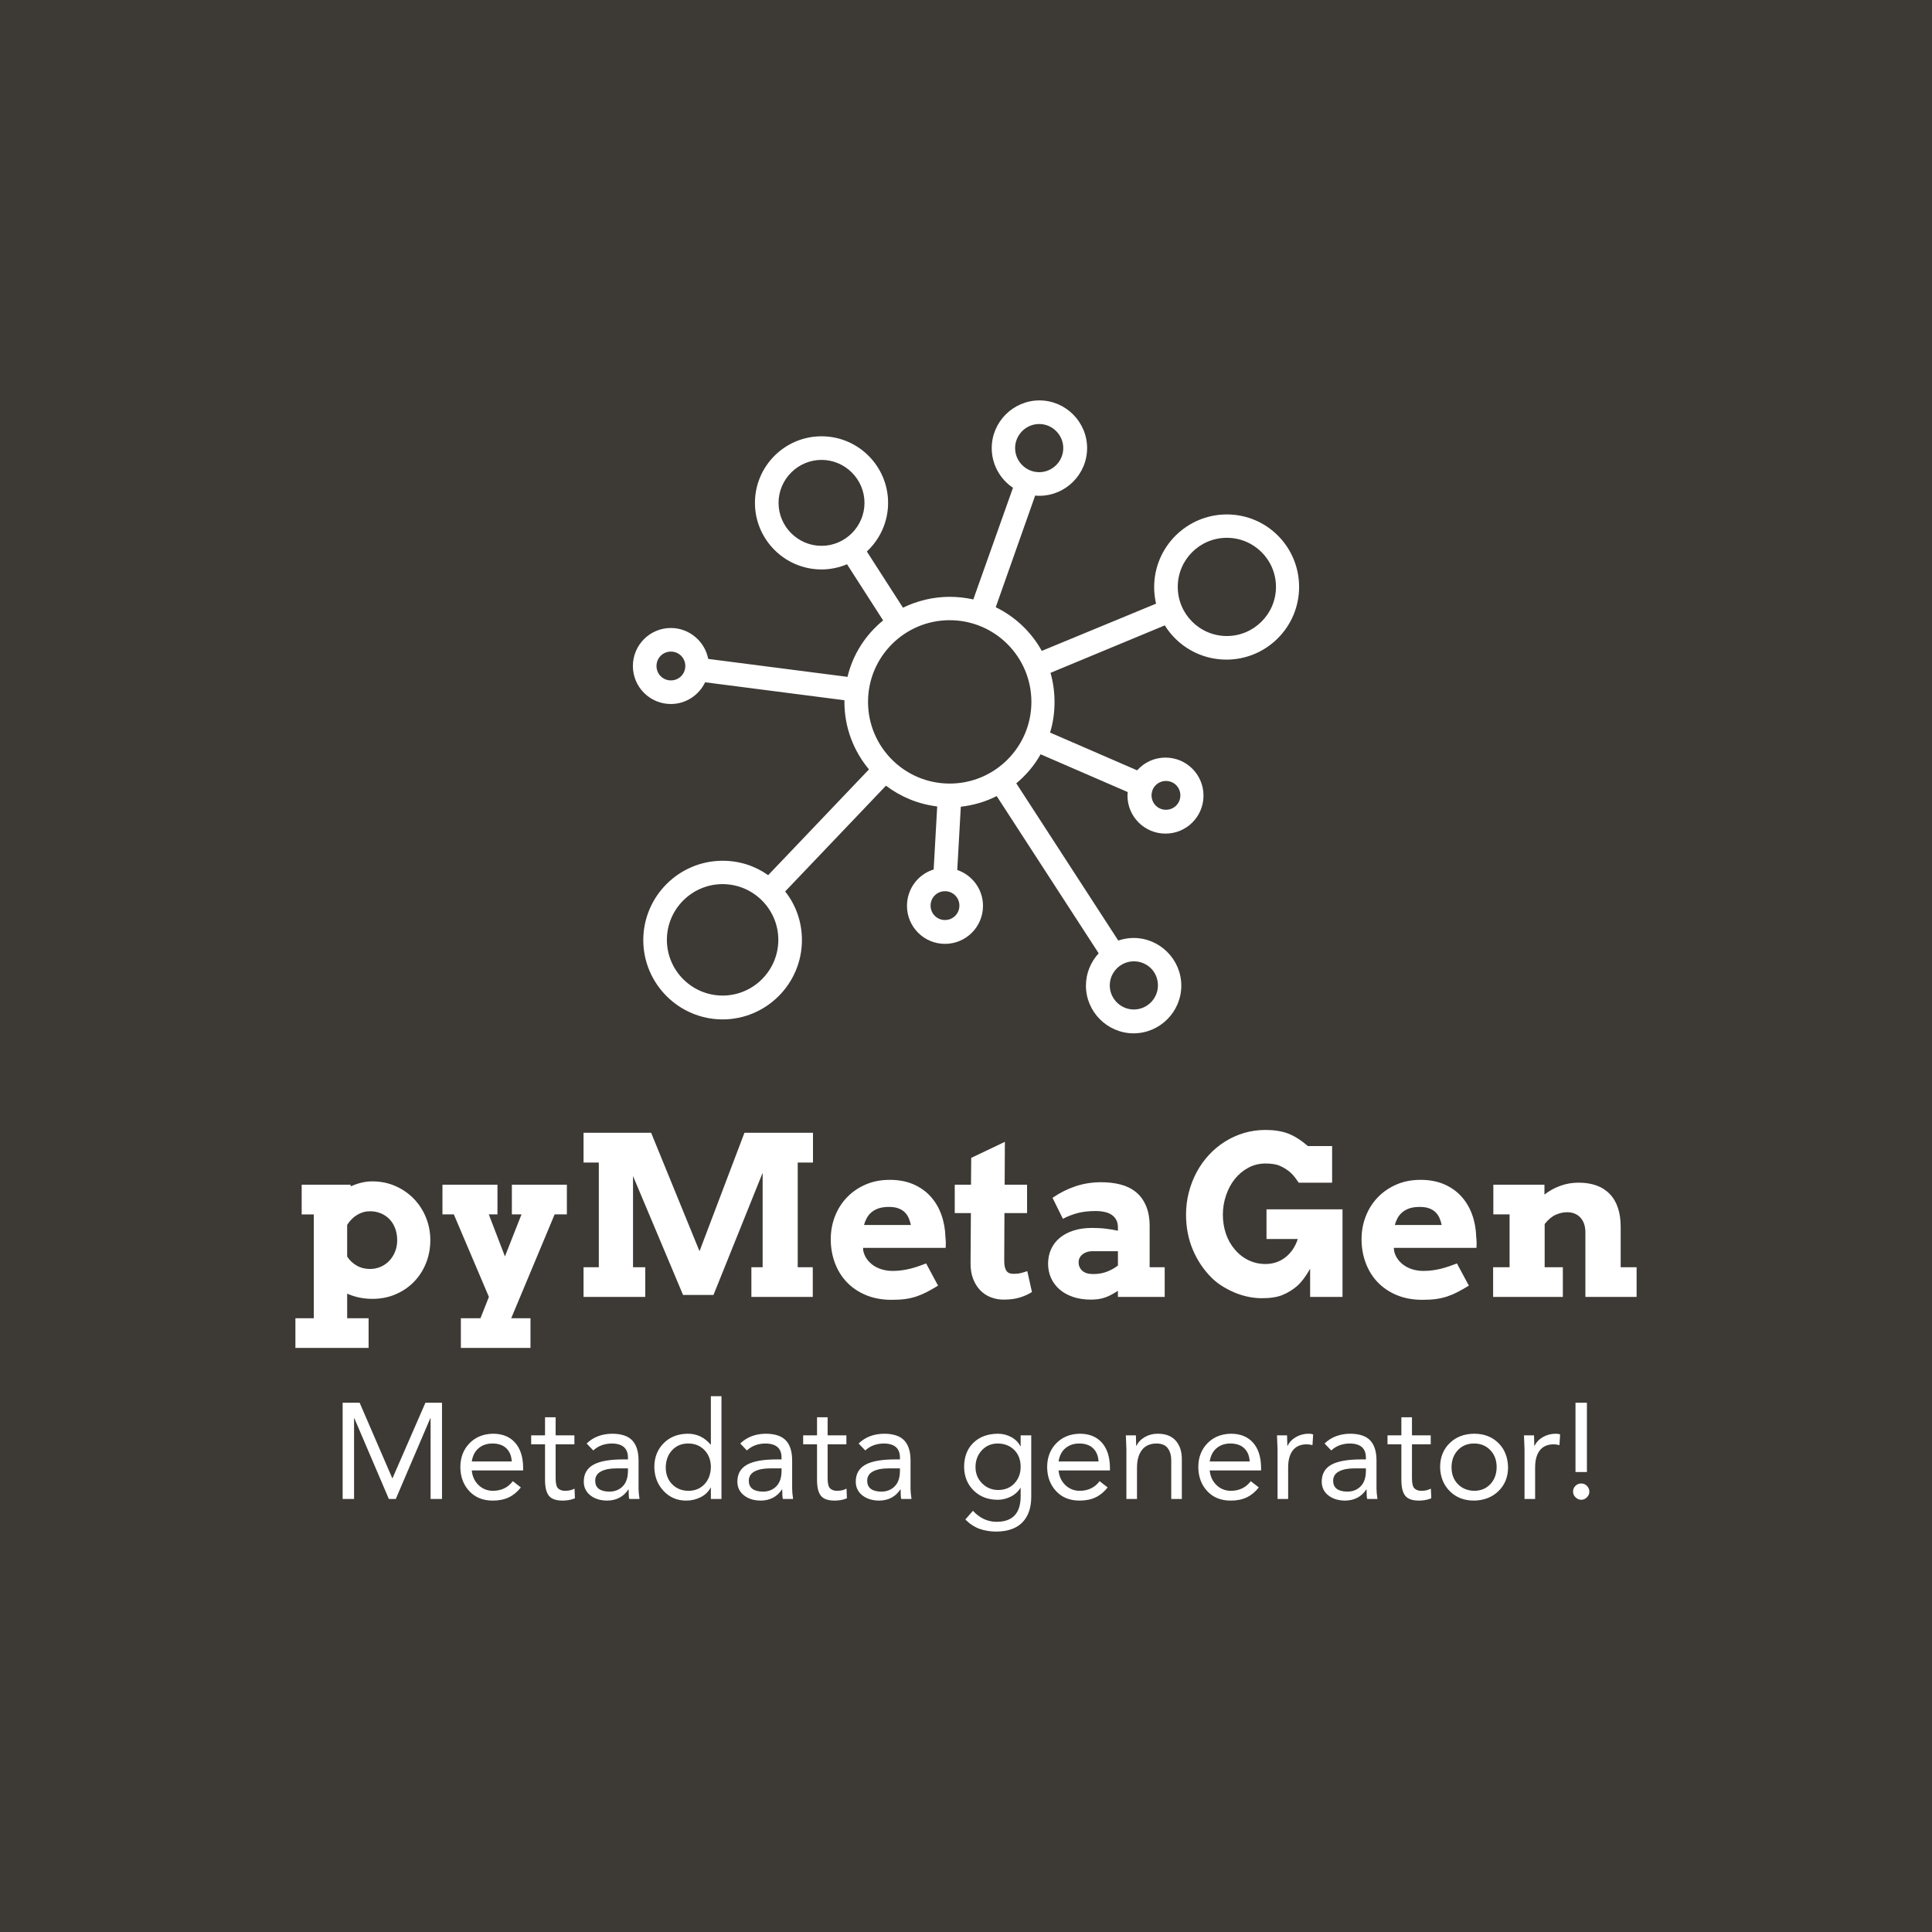
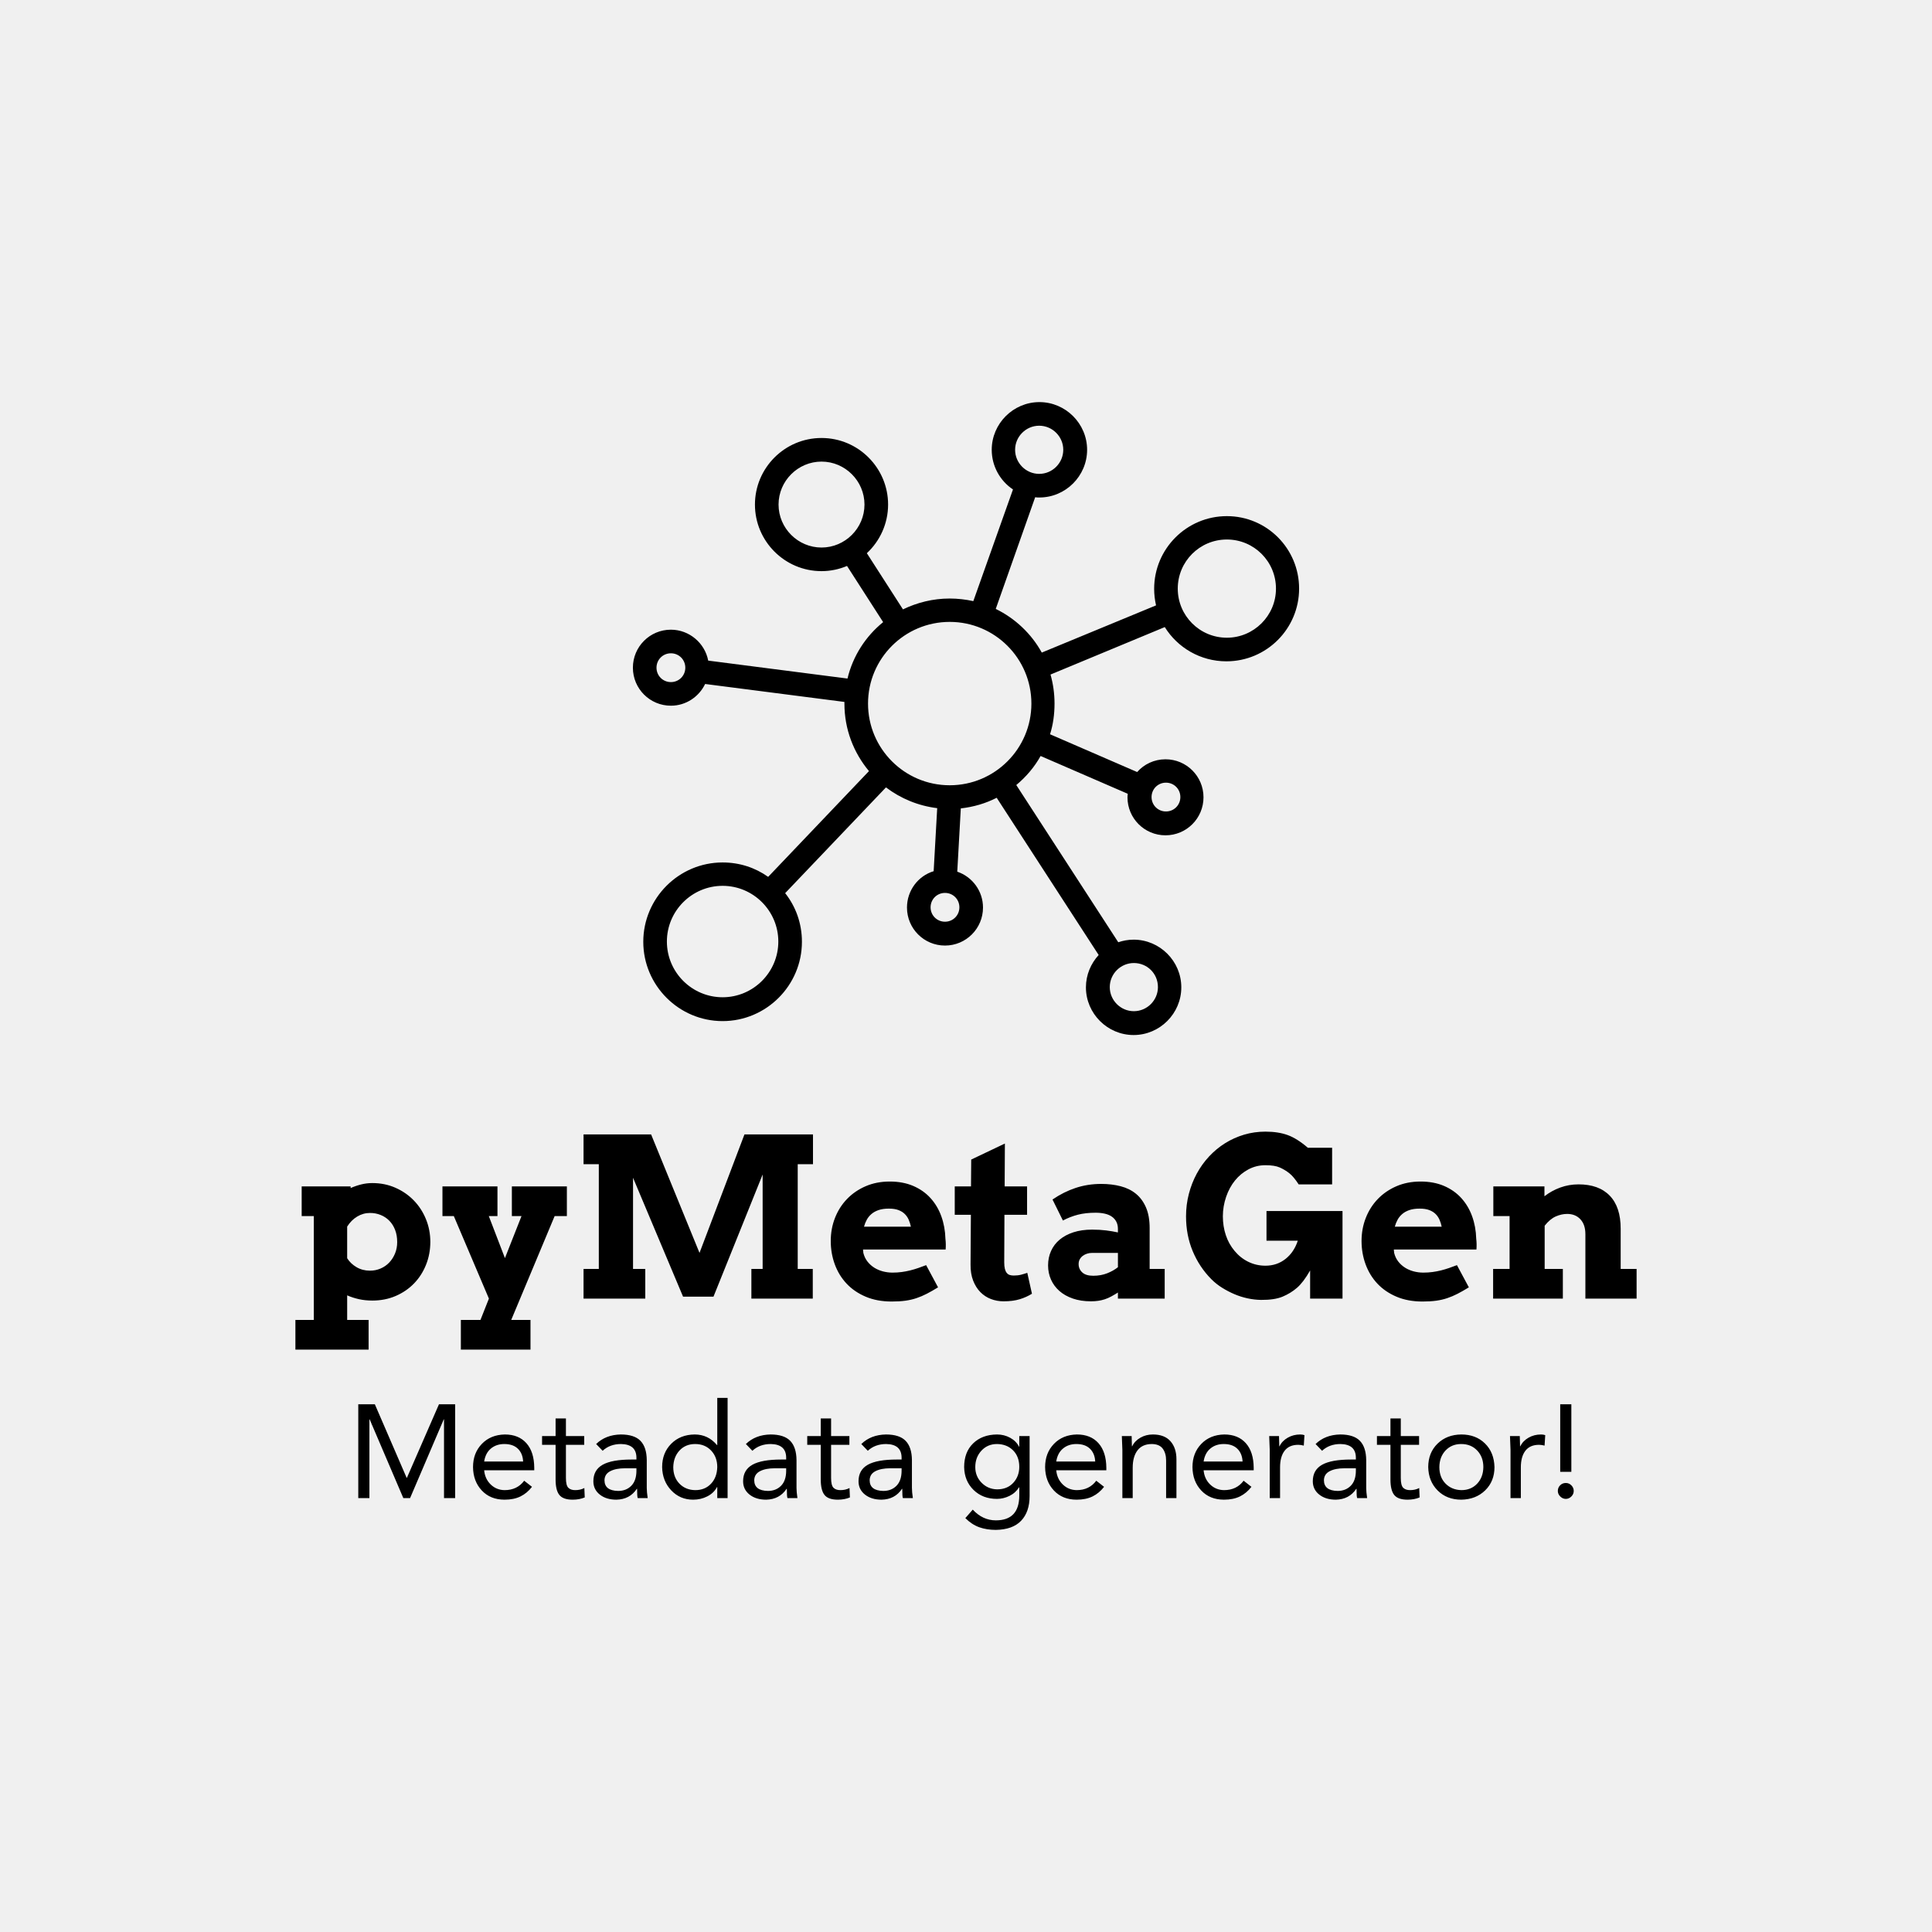
<svg xmlns="http://www.w3.org/2000/svg" width="400" height="400" viewBox="0 0 400 400">
-   <rect data-name="background" width="100%" height="100%" fill="#3d3935" />
-   <g data-name="icon" fill="#ffffff" data="id:2921737" transform="translate(126.6841,75.08029) scale(0.4887728)">
+   <rect data-name="background" width="100%" height="100%" fill="none" />
+   <g data-name="icon" fill="#000000" data="id:2921737" transform="translate(126.6841,75.43168) scale(0.4887728)">
    <path d="M260.5,64.3c-17,0-30.8,13.8-30.8,30.8c0,2.4,0.3,4.8,0.8,7l-48.4,20c-4.4-8-11.3-14.5-19.5-18.5l16.7-47.3  c0.6,0.1,1.2,0.1,1.8,0.1c11.1,0,20.2-9.1,20.2-20.2s-9.1-20.2-20.2-20.2s-20.2,9.1-20.2,20.2c0,7,3.6,13.2,9,16.8l-16.8,47.3  c-3.2-0.7-6.6-1.1-10-1.1c-7.1,0-13.8,1.7-19.8,4.6L108,80c5.5-5.1,9-12.5,9-20.6c0-15.5-12.6-28.2-28.2-28.2S60.6,43.9,60.6,59.4  s12.6,28.2,28.2,28.2c3.8,0,7.5-0.8,10.8-2.2l15.3,23.8c-7.4,6-12.8,14.3-15.1,23.9l-59-7.6c-1.4-7.4-8-13.1-15.8-13.1  c-8.9,0-16.1,7.2-16.1,16.1s7.2,16.1,16.1,16.1c6.4,0,11.9-3.8,14.5-9.2l59,7.6c0,0.2,0,0.5,0,0.7c0,10.9,3.9,20.8,10.4,28.6  l-42.7,44.8c-5.5-3.9-12.1-6.1-19.3-6.1c-18.5,0-33.6,15.1-33.6,33.6c0,18.5,15.1,33.6,33.6,33.6s33.6-15.1,33.6-33.6  c0-7.8-2.6-14.9-7.1-20.6l42.7-44.8c6.2,4.7,13.6,7.8,21.7,8.8l-1.5,26.7c-6.6,2-11.3,8.2-11.3,15.4c0,8.9,7.2,16.1,16.1,16.1  c8.9,0,16.1-7.2,16.1-16.1c0-7-4.5-13-10.9-15.2l1.5-26.8c5.4-0.6,10.5-2.1,15.2-4.5l43.2,66.6c-3.3,3.6-5.4,8.4-5.4,13.7  c0,11.1,9.1,20.2,20.2,20.2s20.2-9.1,20.2-20.2c0-11.1-9.1-20.2-20.2-20.2c-2.3,0-4.4,0.4-6.5,1.1l-43.2-66.6  c4.1-3.4,7.7-7.6,10.3-12.3l36.9,16c0,0.5-0.1,1-0.1,1.5c0,8.9,7.2,16.1,16.1,16.1s16.1-7.2,16.1-16.1s-7.2-16.1-16.1-16.1  c-4.8,0-9.1,2.1-12,5.4l-36.9-16c1.3-4.1,1.9-8.5,1.9-13c0-4.3-0.6-8.4-1.7-12.3l48.4-20.1c5.4,8.7,15.1,14.5,26.1,14.5  c17,0,30.8-13.8,30.8-30.8S277.4,64.3,260.5,64.3z M181,26c5.6,0,10.2,4.6,10.2,10.2c0,5.6-4.6,10.2-10.2,10.2s-10.2-4.6-10.2-10.2  S175.4,26,181,26z M70.6,59.4c0-10,8.2-18.2,18.2-18.2S107,49.4,107,59.4s-8.2,18.2-18.2,18.2S70.6,69.4,70.6,59.4z M25,134.6  c-3.4,0-6.1-2.7-6.1-6.1s2.7-6.1,6.1-6.1c3.4,0,6.1,2.7,6.1,6.1S28.4,134.6,25,134.6z M231.3,263.8c0,5.6-4.6,10.2-10.2,10.2  c-5.6,0-10.2-4.6-10.2-10.2s4.6-10.2,10.2-10.2C226.7,253.6,231.3,258,231.3,263.8z M234.7,177.2c3.4,0,6.1,2.7,6.1,6.1  s-2.7,6.1-6.1,6.1s-6.1-2.7-6.1-6.1S231.3,177.2,234.7,177.2z M46.9,268.1c-13,0-23.6-10.6-23.6-23.6c0-13,10.6-23.6,23.6-23.6  s23.6,10.6,23.6,23.6C70.5,257.5,59.9,268.1,46.9,268.1z M141.1,236.1c-3.4,0-6.1-2.7-6.1-6.1s2.7-6.1,6.1-6.1s6.1,2.7,6.1,6.1  S144.5,236.1,141.1,236.1z M143.1,178.3c-19.1,0-34.6-15.5-34.6-34.6s15.5-34.6,34.6-34.6s34.6,15.5,34.6,34.6  S162.2,178.3,143.1,178.3z M260.5,115.8c-11.5,0-20.8-9.3-20.8-20.8s9.3-20.8,20.8-20.8s20.8,9.3,20.8,20.8S271.9,115.8,260.5,115.8  z" />
  </g>
-   <g data-name="business_name" fill="#ffffff" data="id:325" transform="translate(59.79245,213.4498) scale(1.147846)">
+   <g data-name="business_name" fill="#000000" data="id:325" transform="translate(59.79245,213.8012) scale(1.147846)">
    <path d="M2.324,27.734l8.828,0l0,0.293q0.938-0.41,1.914-0.654t2.012-0.244q2.227,0,4.141,0.84t3.32,2.285t2.197,3.379t0.791,4.102q0,2.188-0.771,4.121t-2.158,3.369t-3.311,2.266t-4.209,0.83q-1.289,0-2.402-0.244t-2.148-0.693l0,4.434l3.867,0l0,5.352l-13.203,0l0-5.352l3.32,0l0-18.73l-2.188,0l0-5.352z M14.648,32.52q-1.23,0-2.305,0.645t-1.816,1.816l0,5.703q0.625,0.996,1.699,1.621t2.422,0.625q0.996,0,1.895-0.381t1.562-1.074t1.055-1.641t0.391-2.061q0-1.23-0.381-2.207t-1.045-1.65t-1.562-1.035t-1.914-0.361z M27.715,27.734l9.922,0l0,5.352l-1.562,0l2.91,7.578l2.988-7.578l-1.738,0l0-5.352l9.922,0l0,5.352l-2.207,0l-7.832,18.73l3.477,0l0,5.352l-12.559,0l0-5.352l3.535,0l1.523-3.848l-6.328-14.883l-2.051,0l0-5.352z M53.164,42.617l2.754,0l0-18.887l-2.754,0l0-5.371l12.188,0l8.73,21.367l8.105-21.367l12.363,0l0,5.371l-2.754,0l0,18.887l2.715,0l0,5.352l-11.074,0l0-5.352l2.031,0l0-17.031l-8.867,22.031l-5.488,0l-9.023-21.445l0,16.445l2.207,0l0,5.352l-11.133,0l0-5.352z M103.574,39.121l0.059,0.605q0.215,0.879,0.732,1.543t1.221,1.113t1.562,0.674t1.738,0.225t1.67-0.107t1.533-0.293t1.445-0.43t1.426-0.518l2.148,4.004q-1.113,0.684-2.041,1.162t-1.865,0.791t-1.992,0.459t-2.461,0.146q-2.637,0-4.688-0.869t-3.447-2.354t-2.129-3.477t-0.732-4.219t0.771-4.18t2.178-3.408t3.359-2.295t4.336-0.84t4.229,0.791t3.115,2.188t1.953,3.281t0.742,4.053q0.059,0.488,0.068,0.967t-0.029,0.986l-14.902,0z M108.242,31.738q-1.094,0-1.865,0.264t-1.299,0.723t-0.84,1.045t-0.488,1.23l8.457,0q-0.137-0.664-0.391-1.25t-0.703-1.035t-1.143-0.713t-1.729-0.264z M129.121,27.734l4.043,0l0,5.117l-4.082,0l-0.039,8.555q0,0.742,0.117,1.201t0.342,0.732t0.537,0.371t0.723,0.098q0.742,0,1.309-0.146t1.133-0.342l0.84,3.77q-0.996,0.625-2.217,0.996t-2.9,0.371q-1.191,0-2.275-0.41t-1.904-1.24t-1.309-2.08t-0.469-2.91l0.059-8.965l-2.91,0l0-5.117l2.93,0l0.039-4.844l6.074-2.891z M149.551,46.875q-0.684,0.43-1.25,0.732t-1.133,0.488t-1.172,0.273t-1.328,0.088q-1.816,0-3.252-0.498t-2.422-1.367t-1.514-2.051t-0.527-2.568q0-1.406,0.537-2.598t1.553-2.041t2.49-1.328t3.369-0.479q1.387,0,2.529,0.146t2.119,0.361l0-0.625q0-0.762-0.293-1.318t-0.82-0.918t-1.27-0.527t-1.621-0.166q-1.836,0-3.232,0.361t-2.686,1.045l-1.875-3.789q1.992-1.367,4.17-2.09t4.619-0.723q1.895,0,3.506,0.42t2.764,1.367t1.807,2.471t0.654,3.711l0,7.363l2.715,0l0,5.352l-8.438,0l0-1.094z M145.098,43.848q1.387,0,2.52-0.449t1.934-1.094l0-2.578l-4.688,0q-0.449,0-0.879,0.137t-0.771,0.391t-0.547,0.625t-0.205,0.859q0,0.898,0.654,1.504t1.982,0.605z M184.219,47.969l0-5.078q-1.211,2.129-2.363,3.125t-2.607,1.602t-3.896,0.586q-1.211-0.02-2.422-0.283t-2.344-0.742t-2.217-1.152t-1.963-1.553q-2.168-2.188-3.369-5.068t-1.201-6.279q0-2.09,0.508-4.043t1.426-3.652t2.217-3.096t2.891-2.393t3.428-1.543t3.848-0.547q2.305,0,4.004,0.615t3.652,2.295l4.375,0l0,6.602l-6.035,0q-0.898-1.387-1.689-2.012t-1.719-1.035t-2.588-0.41q-1.641,0-3.047,0.742t-2.432,2.002t-1.611,2.969t-0.586,3.506q0,1.777,0.527,3.379t1.602,2.881t2.5,1.963t3.047,0.684q2.07,0,3.613-1.211t2.227-3.301l-5.645,0l0-5.352l13.711,0l0,15.801l-5.84,0z M199.316,39.121l0.059,0.605q0.215,0.879,0.732,1.543t1.221,1.113t1.562,0.674t1.738,0.225t1.67-0.107t1.533-0.293t1.445-0.43t1.426-0.518l2.148,4.004q-1.113,0.684-2.041,1.162t-1.865,0.791t-1.992,0.459t-2.461,0.146q-2.637,0-4.688-0.869t-3.447-2.354t-2.129-3.477t-0.732-4.219t0.771-4.18t2.178-3.408t3.359-2.295t4.336-0.84t4.229,0.791t3.115,2.188t1.953,3.281t0.742,4.053q0.059,0.488,0.068,0.967t-0.029,0.986l-14.902,0z M203.984,31.738q-1.094,0-1.865,0.264t-1.299,0.723t-0.84,1.045t-0.488,1.23l8.457,0q-0.137-0.664-0.391-1.25t-0.703-1.035t-1.143-0.713t-1.729-0.264z M233.867,36.328q0-1.699-0.898-2.666t-2.383-0.967q-1.016,0-2.051,0.449t-2.012,1.68l0,7.793l3.281,0l0,5.352l-12.578,0l0-5.352l2.969,0l0-9.531l-2.93,0l0-5.352l9.219,0l0,1.777q1.27-0.996,2.842-1.572t3.311-0.576q3.652,0,5.625,2.041t1.973,5.967l0,7.246l2.871,0l0,5.352l-9.238,0l0-11.641z" />
  </g>
-   <g data-name="slogan" fill="#ffffff" data="id:169" transform="translate(68.46381,276.5747) scale(0.7035525)">
+   <g data-name="slogan" fill="#000000" data="id:169" transform="translate(71.76184,277.2394) scale(0.6859122)">
    <path d="M8.52,19.68l9.6,22.2l0.08,0l9.68-22.2l4.88,0l0,28.32l-3.36,0l0-23.76l-0.08,0l-10.16,23.76l-2.04,0l-10.16-23.76l-0.08,0l0,23.76l-3.36,0l0-28.32l5,0z M47.76,28.8q4.16,0,6.5,2.62t2.38,7.42l0,0.76l-15.12,0q0.24,2.6,1.96,4.28t4.2,1.72q3.8,0,5.92-2.84l2.36,1.84q-1.48,1.92-3.48,2.9t-4.8,0.98q-4.28,0-6.88-2.78t-2.64-7.06q0-4.24,2.66-7t6.94-2.84z M53.28,36.96q-0.12-2.44-1.58-3.86t-4.1-1.42q-2.4,0-4.04,1.36t-2.04,3.92l11.76,0z M66.2,23.96l0,5.32l5.52,0l0,2.64l-5.52,0l0,10q0,2.24,0.72,2.96t2.08,0.72q1.56,0,2.76-0.64l0.12,2.84q-1.6,0.68-3.64,0.68q-2.88,0-4.02-1.42t-1.14-4.66l0-10.48l-4.08,0l0-2.64l4.08,0l0-5.32l3.12,0z M82.76,28.8q4.08,0,5.94,1.92t1.9,5.8l0,8.4q0,1.2,0.28,3.08l-3,0q-0.2-0.36-0.2-2.8l-0.08,0q-2.12,3.2-6.16,3.28q-3.08,0-5.02-1.54t-1.94-4.02q0-3.4,2.8-4.98t8.76-1.58l1.44,0l0-0.52q0-4.08-4.64-4.16q-3.36,0-5.56,2.04l-1.96-2.04q2.88-2.8,7.44-2.88z M77.84,42.6q0,3.16,4.12,3.24q2.44,0,3.98-1.56t1.54-4.56l0-0.72l-3.44,0q-2.76,0-4.46,0.88t-1.74,2.72z M115,17.76l0,30.24l-3.12,0l0-3.32l-0.08,0q-0.96,1.8-2.92,2.8t-4.28,1q-3.96,0-6.62-2.82t-2.74-7.02q0-4.28,2.74-7.04t7.1-2.8q4.04,0,6.72,3.2l0.08,0l0-14.24l3.12,0z M98.6,38.64q0,3.08,1.86,5t4.78,1.96q2.92,0,4.74-1.92t1.9-5.04q0-3.04-1.86-5t-4.82-1.96q-2.88,0-4.7,1.94t-1.9,5.02z M127.96,28.8q4.08,0,5.94,1.92t1.9,5.8l0,8.4q0,1.2,0.28,3.08l-3,0q-0.2-0.36-0.2-2.8l-0.08,0q-2.12,3.2-6.16,3.28q-3.08,0-5.02-1.54t-1.94-4.02q0-3.4,2.8-4.98t8.76-1.58l1.44,0l0-0.52q0-4.08-4.64-4.16q-3.36,0-5.56,2.04l-1.96-2.04q2.88-2.8,7.44-2.88z M123.04,42.6q0,3.16,4.12,3.24q2.44,0,3.98-1.56t1.54-4.56l0-0.72l-3.44,0q-2.76,0-4.46,0.88t-1.74,2.72z M146.24,23.96l0,5.32l5.52,0l0,2.64l-5.52,0l0,10q0,2.24,0.72,2.96t2.08,0.72q1.56,0,2.76-0.64l0.12,2.84q-1.6,0.68-3.64,0.68q-2.88,0-4.02-1.42t-1.14-4.66l0-10.48l-4.08,0l0-2.64l4.08,0l0-5.32l3.12,0z M162.8,28.8q4.08,0,5.94,1.92t1.9,5.8l0,8.4q0,1.2,0.28,3.08l-3,0q-0.2-0.36-0.2-2.8l-0.08,0q-2.12,3.2-6.16,3.28q-3.08,0-5.02-1.54t-1.94-4.02q0-3.4,2.8-4.98t8.76-1.58l1.44,0l0-0.52q0-4.08-4.64-4.16q-3.36,0-5.56,2.04l-1.96-2.04q2.88-2.8,7.44-2.88z M157.88,42.6q0,3.16,4.12,3.24q2.44,0,3.98-1.56t1.54-4.56l0-0.72l-3.44,0q-2.76,0-4.46,0.88t-1.74,2.72z  M196.32,28.8q2.16,0,3.98,1t2.66,2.68l0.08,0l0-3.2l3.12,0l0,18.08q0,4.8-2.56,7.48t-7.64,2.76q-2.76,0-5-0.8t-4.2-2.76l2.24-2.56q3,3.24,6.96,3.24q7.08,0,7.08-7.52l0-2.44l-0.08,0q-1.04,1.68-2.88,2.58t-3.76,0.9q-4.32,0-7.08-2.7t-2.84-6.9q0-4.52,2.72-7.16t7.2-2.68z M189.76,38.64q0,2.8,1.92,4.74t4.68,1.98q3.04,0,4.86-1.96t1.82-4.84q0-3.08-1.86-4.96t-4.86-1.92q-2.84,0-4.7,2t-1.86,4.96z M220.44,28.8q4.16,0,6.5,2.62t2.38,7.42l0,0.76l-15.12,0q0.24,2.6,1.96,4.28t4.2,1.72q3.8,0,5.92-2.84l2.36,1.84q-1.48,1.92-3.48,2.9t-4.8,0.98q-4.28,0-6.88-2.78t-2.64-7.06q0-4.24,2.66-7t6.94-2.84z M225.96,36.96q-0.12-2.44-1.58-3.86t-4.1-1.42q-2.4,0-4.04,1.36t-2.04,3.92l11.76,0z M243.36,28.8q3.52,0,5.32,2.04t1.8,5.44l0,11.72l-3.12,0l0-11.36q0-2.16-1-3.54t-3.28-1.42q-2.88,0-4.34,1.9t-1.46,5.26l0,9.16l-3.12,0l0-14.56q0-0.2-0.16-4.16l2.96,0q0.08,2.8,0.08,3.08l0.08,0q0.76-1.6,2.46-2.58t3.78-0.98z M264.92,28.8q4.16,0,6.5,2.62t2.38,7.42l0,0.76l-15.12,0q0.24,2.6,1.96,4.28t4.2,1.72q3.8,0,5.92-2.84l2.36,1.84q-1.48,1.92-3.48,2.9t-4.8,0.98q-4.28,0-6.88-2.78t-2.64-7.06q0-4.24,2.66-7t6.94-2.84z M270.44,36.96q-0.12-2.44-1.58-3.86t-4.1-1.42q-2.4,0-4.04,1.36t-2.04,3.92l11.76,0z M287.84,28.8q0.72,0,1.28,0.2l-0.2,3.16q-0.88-0.24-1.68-0.24q-2.72,0-4.1,1.78t-1.38,5.02l0,9.28l-3.12,0l0-14.56q0-0.56-0.16-4.16l2.96,0q0.08,2.8,0.08,3.08l0.08,0q0.76-1.6,2.46-2.58t3.78-0.98z M299.92,28.8q4.08,0,5.94,1.92t1.9,5.8l0,8.4q0,1.2,0.28,3.08l-3,0q-0.2-0.36-0.2-2.8l-0.08,0q-2.12,3.2-6.16,3.28q-3.08,0-5.02-1.54t-1.94-4.02q0-3.4,2.8-4.98t8.76-1.58l1.44,0l0-0.52q0-4.08-4.64-4.16q-3.36,0-5.56,2.04l-1.96-2.04q2.88-2.8,7.44-2.88z M295,42.6q0,3.16,4.12,3.24q2.44,0,3.98-1.56t1.54-4.56l0-0.72l-3.44,0q-2.76,0-4.46,0.88t-1.74,2.72z M318.2,23.96l0,5.32l5.52,0l0,2.64l-5.52,0l0,10q0,2.24,0.72,2.96t2.08,0.72q1.56,0,2.76-0.64l0.12,2.84q-1.6,0.68-3.64,0.68q-2.88,0-4.02-1.42t-1.14-4.66l0-10.48l-4.08,0l0-2.64l4.08,0l0-5.32l3.12,0z M336.48,28.8q4.36,0,7.12,2.7t2.88,7.14q0,4.28-2.8,7.02t-7.2,2.82q-4.4,0-7.16-2.78t-2.84-7.06q0-4.32,2.8-7.06t7.2-2.78z M329.84,38.64q0,3.08,1.86,4.98t4.78,1.98q2.92,0,4.76-1.94t1.88-5.02q0-3.04-1.86-5t-4.82-1.96q-2.88,0-4.72,1.94t-1.88,5.02z M360.52,28.8q0.72,0,1.28,0.2l-0.2,3.16q-0.88-0.24-1.68-0.24q-2.72,0-4.1,1.78t-1.38,5.02l0,9.28l-3.12,0l0-14.56q0-0.56-0.16-4.16l2.96,0q0.08,2.8,0.08,3.08l0.08,0q0.76-1.6,2.46-2.58t3.78-0.98z M369.68,19.68l0,20.4l-3.36,0l0-20.4l3.36,0z M370.4,45.84q0,0.96-0.72,1.68t-1.68,0.72q-0.92,0-1.66-0.72t-0.74-1.68q0-1,0.7-1.7t1.7-0.7t1.7,0.72t0.7,1.68z" />
  </g>
</svg>
